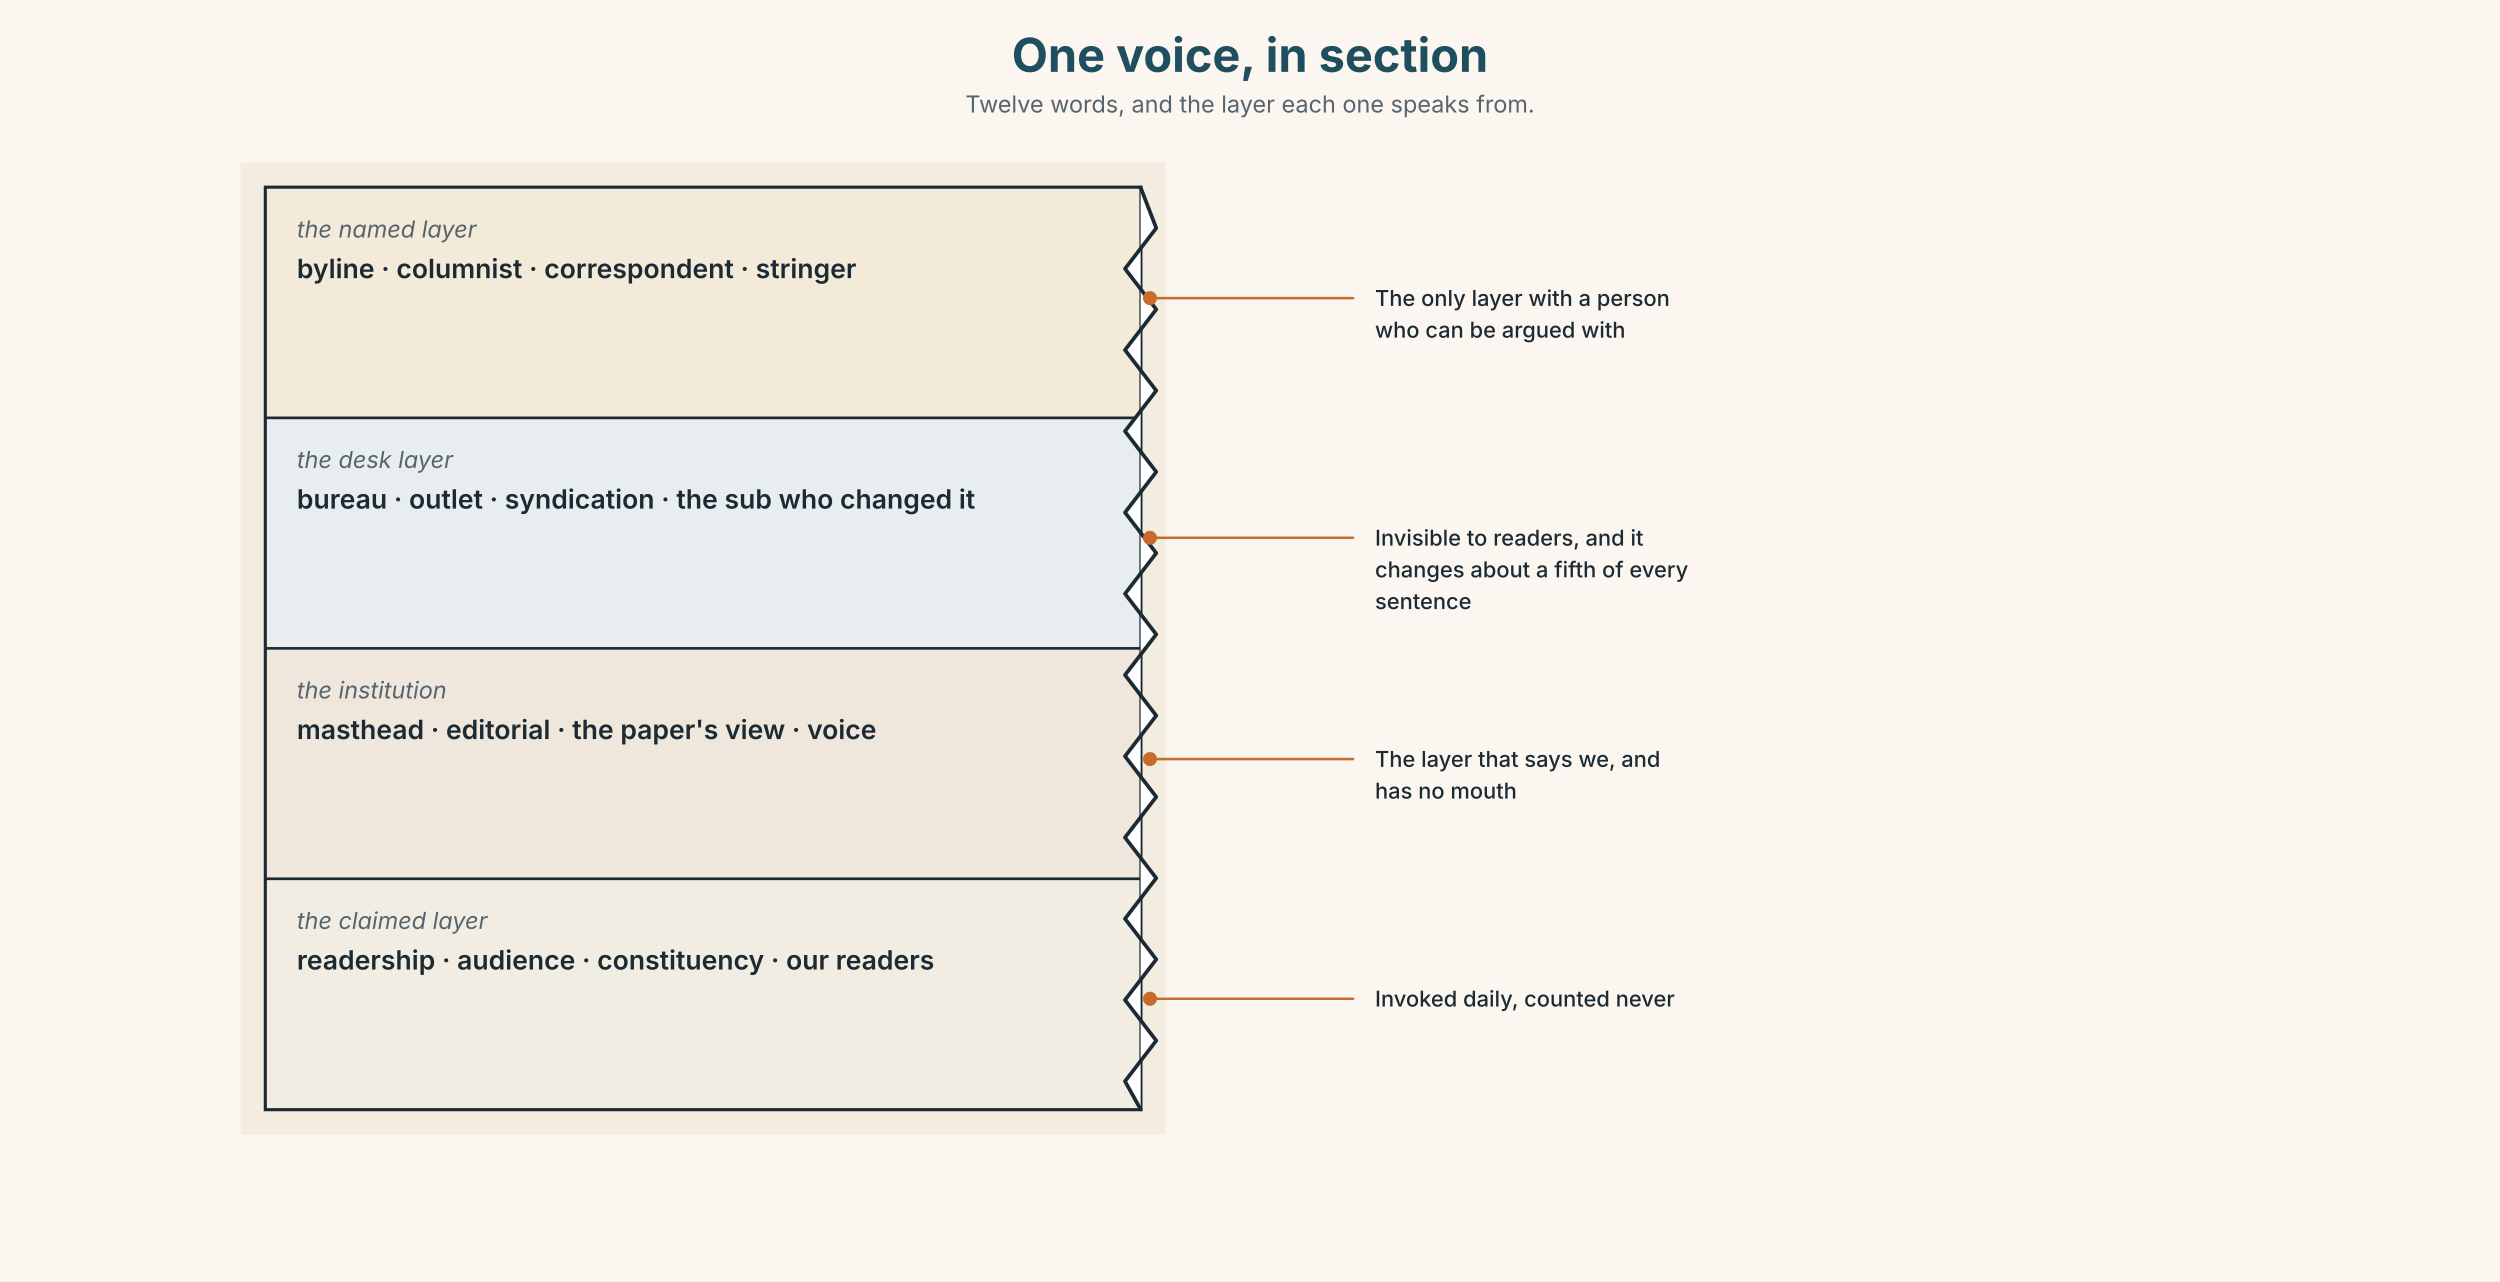
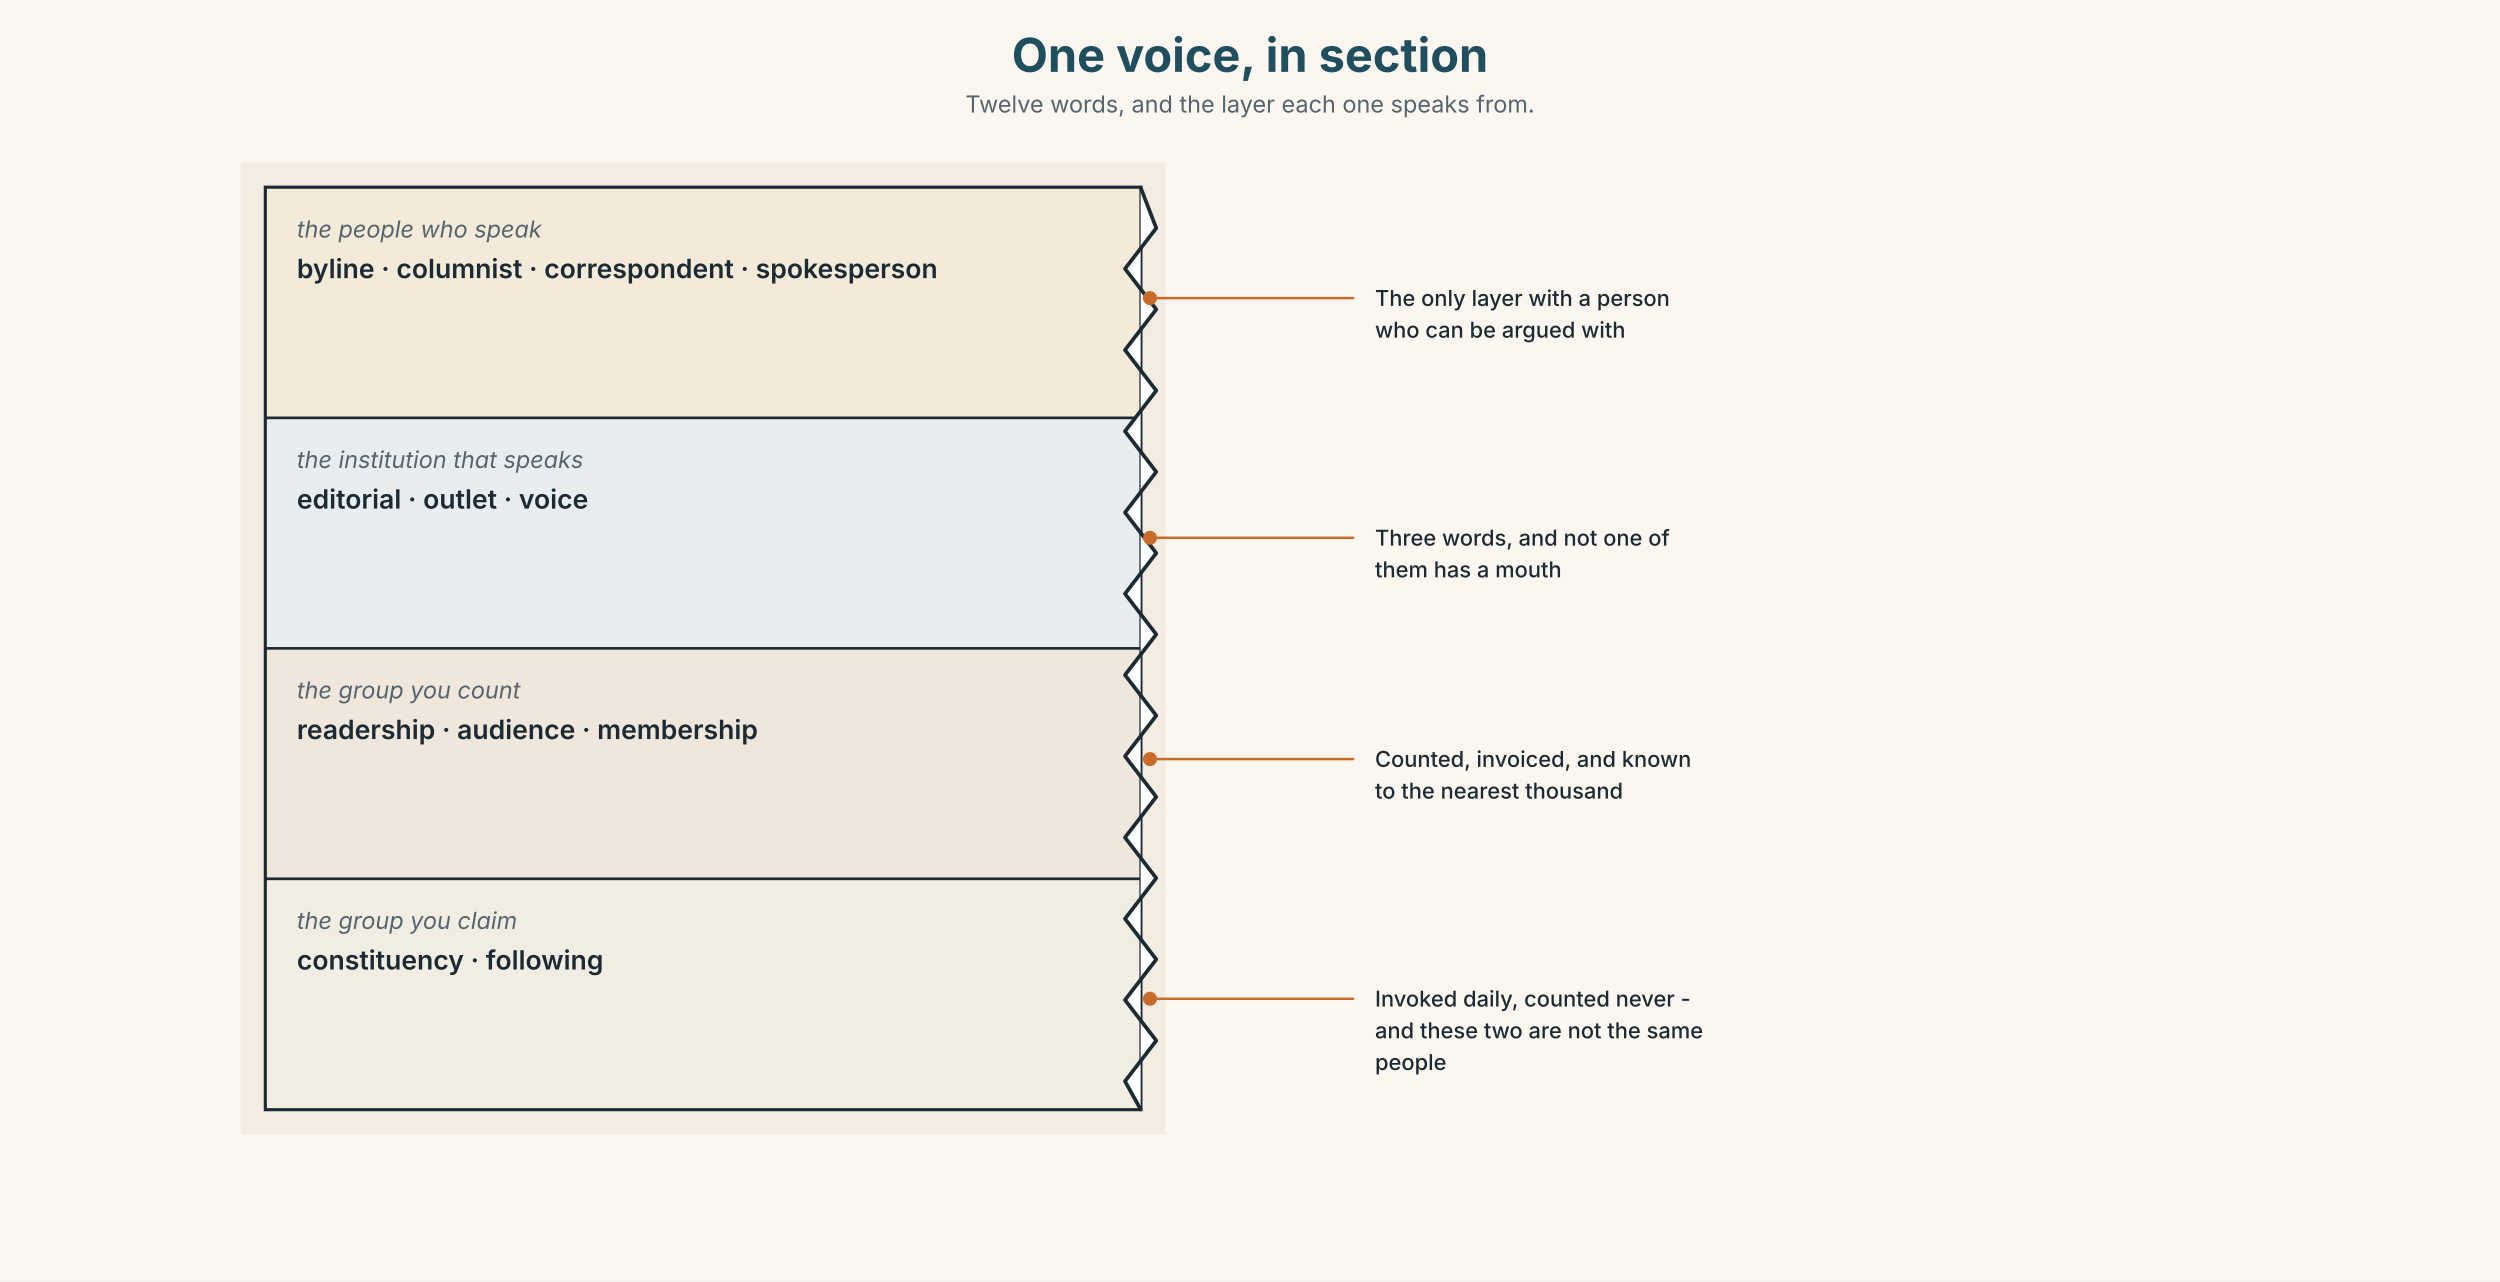
<svg xmlns="http://www.w3.org/2000/svg" width="1600" height="820" viewBox="0 0 1600 820">
  <g id="00_ground">
    <rect x="0" y="0" width="1600" height="820" rx="0" fill="#FBF7F0" />
  </g>
  <g id="10_context">
    <rect x="154" y="104" width="592" height="622" rx="0" fill="#F3ECE0" />
    <rect x="170" y="120" width="560" height="590" rx="0" fill="#FFFFFF" stroke="#1C2B33" stroke-width="2.4" />
    <rect x="170" y="120.0" width="560" height="147.5" rx="0" fill="#F3EADA" stroke="#1C2B33" stroke-width="1.6" />
    <rect x="170" y="267.5" width="560" height="147.5" rx="0" fill="#E8EEF0" stroke="#1C2B33" stroke-width="1.6" />
    <rect x="170" y="415.0" width="560" height="147.5" rx="0" fill="#EFE6DC" stroke="#1C2B33" stroke-width="1.6" />
    <rect x="170" y="562.5" width="560" height="147.5" rx="0" fill="#F1EDE2" stroke="#1C2B33" stroke-width="1.6" />
    <path d="M 730 120 L 740 146 L 720 172 L 740 198 L 720 224 L 740 250 L 720 276 L 740 302 L 720 328 L 740 354 L 720 380 L 740 406 L 720 432 L 740 458 L 720 484 L 740 510 L 720 536 L 740 562 L 720 588 L 740 614 L 720 640 L 740 666 L 720 692 L 730 710" fill="#FFFFFF" stroke="#1C2B33" stroke-width="2.4" stroke-linecap="round" stroke-linejoin="round" />
  </g>
  <g id="20_subject">
-     <text x="190" y="152.0" font-family="Inter, DejaVu Sans, sans-serif" font-size="15" fill="#55646D" text-anchor="start" font-weight="400" font-style="italic">the named layer</text>
-     <text x="190" y="178.0" font-family="Inter, DejaVu Sans, sans-serif" font-size="17" fill="#1C2B33" text-anchor="start" font-weight="600" font-style="normal">byline · columnist · correspondent · stringer</text>
-     <text x="190" y="299.5" font-family="Inter, DejaVu Sans, sans-serif" font-size="15" fill="#55646D" text-anchor="start" font-weight="400" font-style="italic">the desk layer</text>
-     <text x="190" y="325.5" font-family="Inter, DejaVu Sans, sans-serif" font-size="17" fill="#1C2B33" text-anchor="start" font-weight="600" font-style="normal">bureau · outlet · syndication · the sub who changed it</text>
-     <text x="190" y="447.0" font-family="Inter, DejaVu Sans, sans-serif" font-size="15" fill="#55646D" text-anchor="start" font-weight="400" font-style="italic">the institution</text>
-     <text x="190" y="473.0" font-family="Inter, DejaVu Sans, sans-serif" font-size="17" fill="#1C2B33" text-anchor="start" font-weight="600" font-style="normal">masthead · editorial · the paper's view · voice</text>
-     <text x="190" y="594.5" font-family="Inter, DejaVu Sans, sans-serif" font-size="15" fill="#55646D" text-anchor="start" font-weight="400" font-style="italic">the claimed layer</text>
-     <text x="190" y="620.5" font-family="Inter, DejaVu Sans, sans-serif" font-size="17" fill="#1C2B33" text-anchor="start" font-weight="600" font-style="normal">readership · audience · constituency · our readers</text>
+     <text x="190" y="152.0" font-family="Inter, DejaVu Sans, sans-serif" font-size="15" fill="#55646D" text-anchor="start" font-weight="400" font-style="italic">the people who speak</text>
+     <text x="190" y="178.0" font-family="Inter, DejaVu Sans, sans-serif" font-size="17" fill="#1C2B33" text-anchor="start" font-weight="600" font-style="normal">byline · columnist · correspondent · spokesperson</text>
+     <text x="190" y="299.5" font-family="Inter, DejaVu Sans, sans-serif" font-size="15" fill="#55646D" text-anchor="start" font-weight="400" font-style="italic">the institution that speaks</text>
+     <text x="190" y="325.5" font-family="Inter, DejaVu Sans, sans-serif" font-size="17" fill="#1C2B33" text-anchor="start" font-weight="600" font-style="normal">editorial · outlet · voice</text>
+     <text x="190" y="447.0" font-family="Inter, DejaVu Sans, sans-serif" font-size="15" fill="#55646D" text-anchor="start" font-weight="400" font-style="italic">the group you count</text>
+     <text x="190" y="473.0" font-family="Inter, DejaVu Sans, sans-serif" font-size="17" fill="#1C2B33" text-anchor="start" font-weight="600" font-style="normal">readership · audience · membership</text>
+     <text x="190" y="594.5" font-family="Inter, DejaVu Sans, sans-serif" font-size="15" fill="#55646D" text-anchor="start" font-weight="400" font-style="italic">the group you claim</text>
+     <text x="190" y="620.5" font-family="Inter, DejaVu Sans, sans-serif" font-size="17" fill="#1C2B33" text-anchor="start" font-weight="600" font-style="normal">constituency · following</text>
  </g>
  <g id="40_callouts">
    <text x="800.0" y="46" font-family="Inter, DejaVu Sans, sans-serif" font-size="30" fill="#1F4E5F" text-anchor="middle" font-weight="700" font-style="normal">One voice, in section</text>
    <text x="800.0" y="72" font-family="Inter, DejaVu Sans, sans-serif" font-size="15" fill="#55646D" text-anchor="middle" font-weight="400" font-style="normal">Twelve words, and the layer each one speaks from.</text>
    <circle cx="736" cy="190.8" r="4.5" fill="#C86B2B" />
    <path d="M 736 190.8 L 866 190.8 L 866 190.8" fill="none" stroke="#C86B2B" stroke-width="1.6" stroke-linecap="round" stroke-linejoin="round" />
    <text x="880" y="195.8" font-family="Inter, DejaVu Sans, sans-serif" font-size="14" fill="#1C2B33" text-anchor="start" font-weight="500" font-style="normal">The only layer with a person</text>
    <text x="880" y="216.1" font-family="Inter, DejaVu Sans, sans-serif" font-size="14" fill="#1C2B33" text-anchor="start" font-weight="500" font-style="normal">who can be argued with</text>
    <circle cx="736" cy="344.2" r="4.5" fill="#C86B2B" />
    <path d="M 736 344.2 L 866 344.2 L 866 344.2" fill="none" stroke="#C86B2B" stroke-width="1.6" stroke-linecap="round" stroke-linejoin="round" />
-     <text x="880" y="349.2" font-family="Inter, DejaVu Sans, sans-serif" font-size="14" fill="#1C2B33" text-anchor="start" font-weight="500" font-style="normal">Invisible to readers, and it</text>
-     <text x="880" y="369.5" font-family="Inter, DejaVu Sans, sans-serif" font-size="14" fill="#1C2B33" text-anchor="start" font-weight="500" font-style="normal">changes about a fifth of every</text>
-     <text x="880" y="389.8" font-family="Inter, DejaVu Sans, sans-serif" font-size="14" fill="#1C2B33" text-anchor="start" font-weight="500" font-style="normal">sentence</text>
+     <text x="880" y="349.2" font-family="Inter, DejaVu Sans, sans-serif" font-size="14" fill="#1C2B33" text-anchor="start" font-weight="500" font-style="normal">Three words, and not one of</text>
+     <text x="880" y="369.5" font-family="Inter, DejaVu Sans, sans-serif" font-size="14" fill="#1C2B33" text-anchor="start" font-weight="500" font-style="normal">them has a mouth</text>
    <circle cx="736" cy="485.8" r="4.5" fill="#C86B2B" />
    <path d="M 736 485.8 L 866 485.8 L 866 485.8" fill="none" stroke="#C86B2B" stroke-width="1.6" stroke-linecap="round" stroke-linejoin="round" />
-     <text x="880" y="490.8" font-family="Inter, DejaVu Sans, sans-serif" font-size="14" fill="#1C2B33" text-anchor="start" font-weight="500" font-style="normal">The layer that says we, and</text>
-     <text x="880" y="511.1" font-family="Inter, DejaVu Sans, sans-serif" font-size="14" fill="#1C2B33" text-anchor="start" font-weight="500" font-style="normal">has no mouth</text>
+     <text x="880" y="490.8" font-family="Inter, DejaVu Sans, sans-serif" font-size="14" fill="#1C2B33" text-anchor="start" font-weight="500" font-style="normal">Counted, invoiced, and known</text>
+     <text x="880" y="511.1" font-family="Inter, DejaVu Sans, sans-serif" font-size="14" fill="#1C2B33" text-anchor="start" font-weight="500" font-style="normal">to the nearest thousand</text>
    <circle cx="736" cy="639.2" r="4.5" fill="#C86B2B" />
    <path d="M 736 639.2 L 866 639.2 L 866 639.2" fill="none" stroke="#C86B2B" stroke-width="1.6" stroke-linecap="round" stroke-linejoin="round" />
-     <text x="880" y="644.2" font-family="Inter, DejaVu Sans, sans-serif" font-size="14" fill="#1C2B33" text-anchor="start" font-weight="500" font-style="normal">Invoked daily, counted never</text>
+     <text x="880" y="644.2" font-family="Inter, DejaVu Sans, sans-serif" font-size="14" fill="#1C2B33" text-anchor="start" font-weight="500" font-style="normal">Invoked daily, counted never -</text>
+     <text x="880" y="664.5" font-family="Inter, DejaVu Sans, sans-serif" font-size="14" fill="#1C2B33" text-anchor="start" font-weight="500" font-style="normal">and these two are not the same</text>
+     <text x="880" y="684.8" font-family="Inter, DejaVu Sans, sans-serif" font-size="14" fill="#1C2B33" text-anchor="start" font-weight="500" font-style="normal">people</text>
  </g>
</svg>
